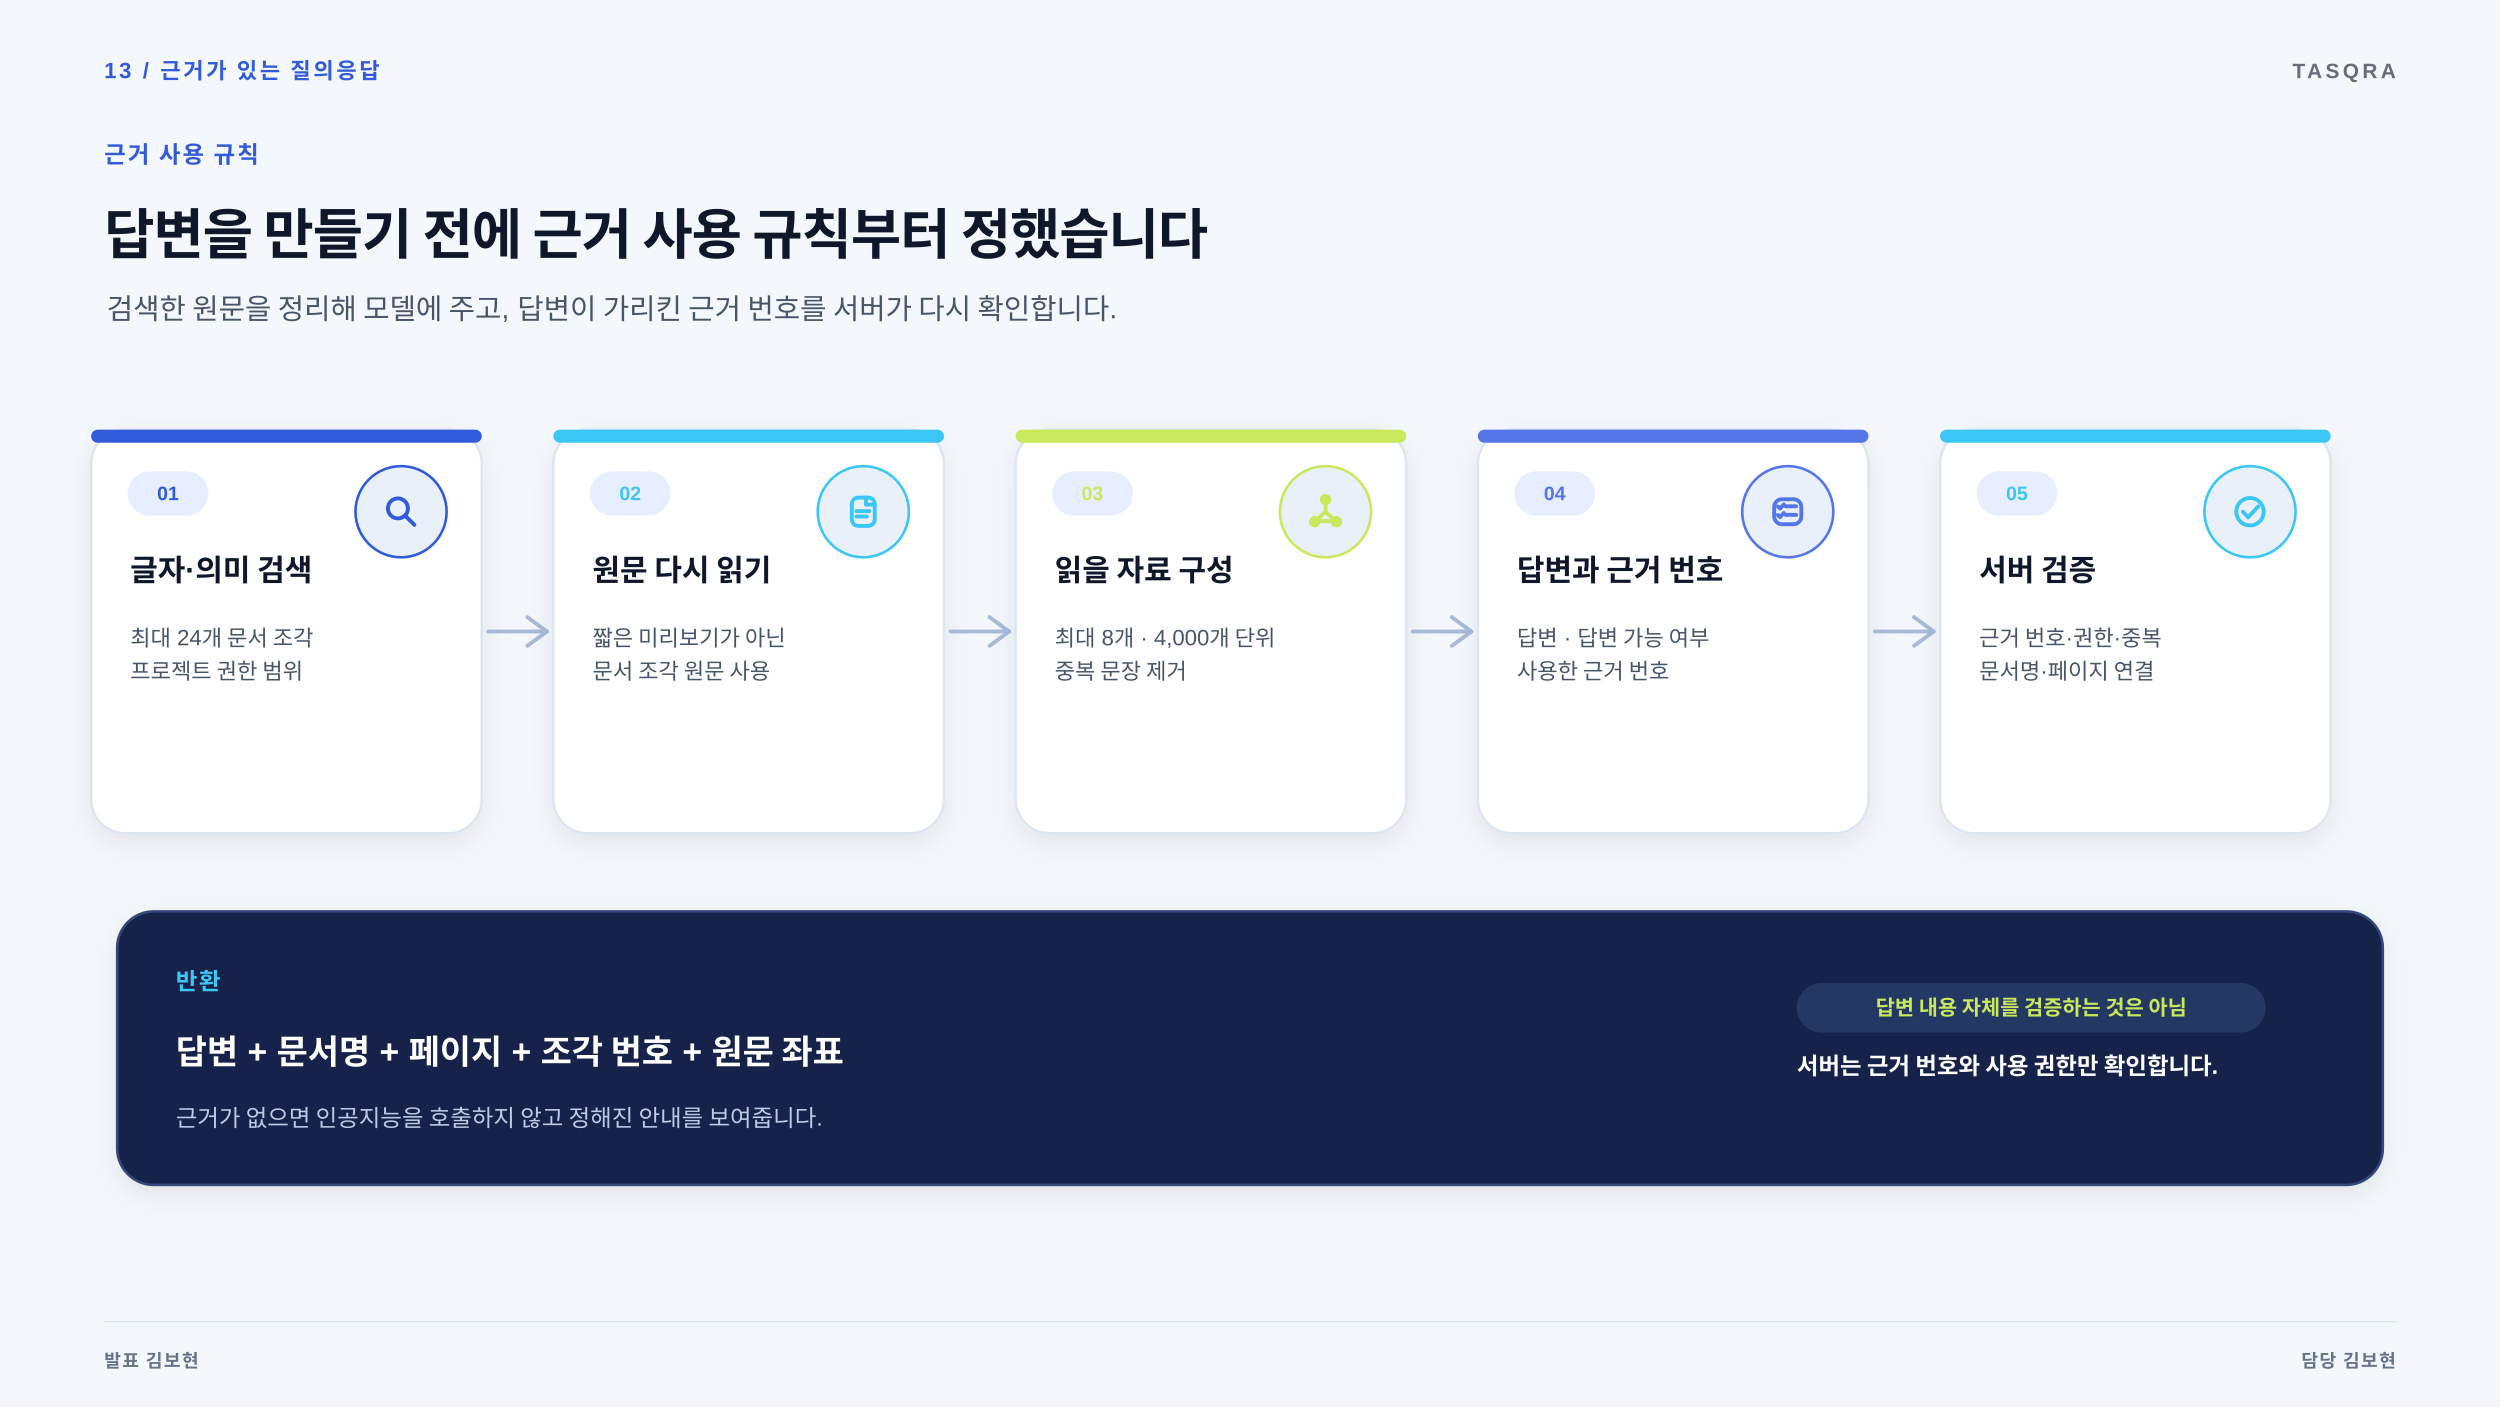
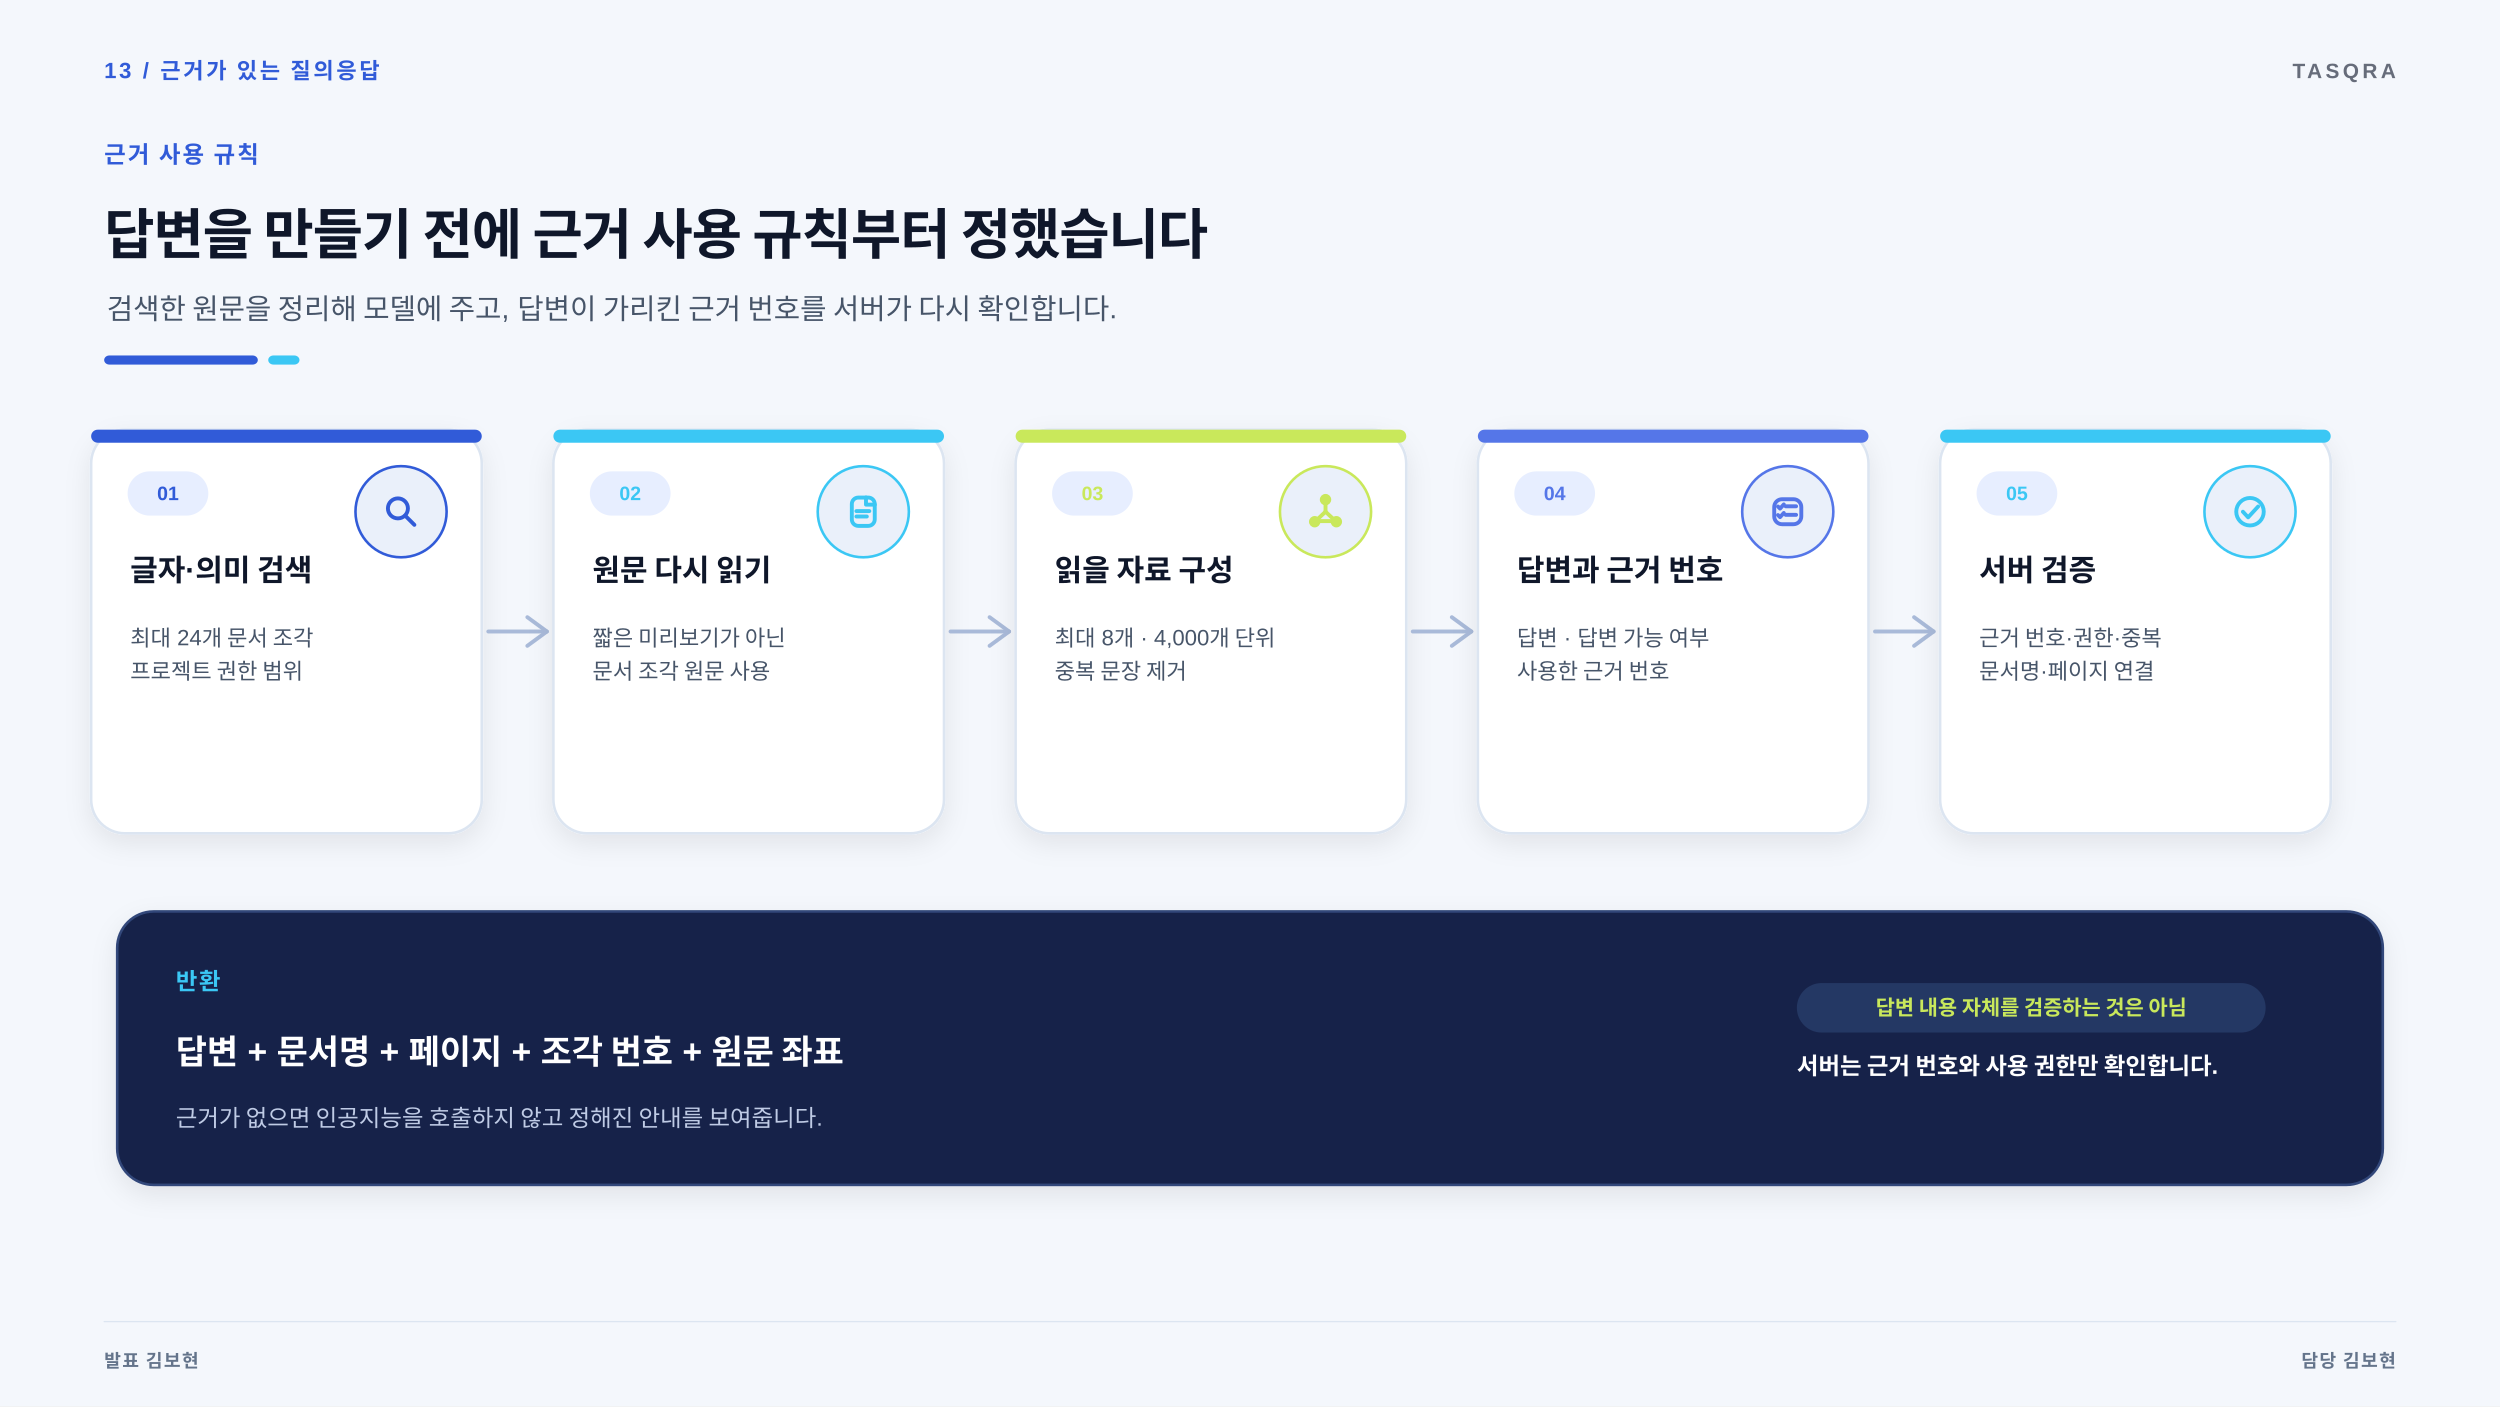
<svg xmlns="http://www.w3.org/2000/svg" width="1920" height="1080" viewBox="0 0 1920 1080">
  <defs>
    <style>@font-face{font-family:NotoKR;src:url("../../포트폴리오/NotoSansKR.ttf") format("truetype");} text{font-family:NotoKR,Arial,sans-serif;}</style>
    <filter id="shadow" x="-20%" y="-20%" width="140%" height="140%">
      <feDropShadow dx="0" dy="12" stdDeviation="16" flood-color="#0E162F" flood-opacity="0.11" />
    </filter>
    <filter id="softShadow" x="-20%" y="-20%" width="140%" height="140%">
      <feDropShadow dx="0" dy="7" stdDeviation="10" flood-color="#0E162F" flood-opacity="0.08" />
    </filter>
  </defs>
  <rect x="0" y="0" width="1920" height="1080" rx="0" fill="#F4F7FC" stroke="none" stroke-width="0" opacity="1" />
  <text x="80" y="60" font-family="NotoKR, Arial, sans-serif" font-size="17" font-weight="800" font-style="normal" fill="#315BD8" text-anchor="start" letter-spacing="2" opacity="1">13  /  근거가 있는 질의응답</text>
  <text x="1840" y="60" font-family="NotoKR, Arial, sans-serif" font-size="16" font-weight="800" font-style="normal" fill="#0F172A" text-anchor="end" letter-spacing="2.6" opacity="0.62">TASQRA</text>
  <line x1="80" y1="1015" x2="1840" y2="1015" stroke="#DCE5F1" stroke-width="1" stroke-linecap="round" opacity="1" />
  <text x="80" y="1050" font-family="NotoKR, Arial, sans-serif" font-size="14" font-weight="700" font-style="normal" fill="#64748B" text-anchor="start" letter-spacing="1" opacity="1">발표  김보현</text>
  <text x="1840" y="1050" font-family="NotoKR, Arial, sans-serif" font-size="14" font-weight="700" font-style="normal" fill="#64748B" text-anchor="end" letter-spacing="1" opacity="1">담당  김보현</text>
  <text x="80" y="125" font-family="NotoKR, Arial, sans-serif" font-size="18" font-weight="800" font-style="normal" fill="#315BD8" text-anchor="start" letter-spacing="1.6" opacity="1">근거 사용 규칙</text>
  <text x="80" y="195" font-family="NotoKR, Arial, sans-serif" font-size="42" font-weight="800" font-style="normal" fill="#0F172A" text-anchor="start" letter-spacing="-0.8" opacity="1">답변을 만들기 전에 근거 사용 규칙부터 정했습니다</text>
  <text x="82" y="245" font-family="NotoKR, Arial, sans-serif" font-size="22" font-weight="500" font-style="normal" fill="#475569" text-anchor="start" letter-spacing="0" opacity="1">검색한 원문을 정리해 모델에 주고, 답변이 가리킨 근거 번호를 서버가 다시 확인합니다.</text>
+   <rect x="80" y="273" width="118" height="7" rx="4" fill="#315BD8" stroke="none" stroke-width="0" opacity="1" />
+   <rect x="206" y="273" width="24" height="7" rx="4" fill="#3BC7F4" stroke="none" stroke-width="0" opacity="1" />
  <rect x="70" y="330" width="300" height="310" rx="26" fill="#FFFFFF" stroke="#DCE5F1" stroke-width="2" opacity="1" filter="url(#softShadow)" />
  <rect x="70" y="330" width="300" height="10" rx="5" fill="#315BD8" stroke="none" stroke-width="0" opacity="1" />
  <rect x="98" y="362" width="62" height="34" rx="17.0" fill="#E7EEFF" stroke="none" stroke-width="0" opacity="1" />
  <text x="129.0" y="384.1" font-family="NotoKR, Arial, sans-serif" font-size="15" font-weight="700" font-style="normal" fill="#315BD8" text-anchor="middle" letter-spacing="0" opacity="1">01</text>
  <circle cx="308" cy="393" r="35" fill="#EAF0FA" stroke="#315BD8" stroke-width="2" opacity="1" />
  <g fill="none" stroke="#315BD8" stroke-width="3" stroke-linecap="round">
    <circle cx="305.6" cy="390.44" r="7.68" />
    <line x1="311.2" y1="396.04" x2="318.24" y2="403.08" />
  </g>
  <text x="100" y="446" font-family="NotoKR, Arial, sans-serif" font-size="23" font-weight="800" font-style="normal" fill="#0F172A" text-anchor="start" letter-spacing="0" opacity="1">글자·의미 검색</text>
  <text x="100" y="496" font-family="NotoKR, Arial, sans-serif" font-size="17" font-weight="500" fill="#475569" text-anchor="start">
    <tspan x="100" dy="0">최대 24개 문서 조각</tspan>
    <tspan x="100" dy="25.5">프로젝트 권한 범위</tspan>
  </text>
  <line x1="375" y1="485" x2="420" y2="485" stroke="#A9BAD9" stroke-width="3" stroke-linecap="round" opacity="1" />
  <path d="M 405 474 L 420 485 L 405 496" fill="none" stroke="#A9BAD9" stroke-width="3" stroke-linecap="round" stroke-linejoin="round" />
  <rect x="425" y="330" width="300" height="310" rx="26" fill="#FFFFFF" stroke="#DCE5F1" stroke-width="2" opacity="1" filter="url(#softShadow)" />
  <rect x="425" y="330" width="300" height="10" rx="5" fill="#3BC7F4" stroke="none" stroke-width="0" opacity="1" />
  <rect x="453" y="362" width="62" height="34" rx="17.0" fill="#E7EEFF" stroke="none" stroke-width="0" opacity="1" />
  <text x="484.0" y="384.1" font-family="NotoKR, Arial, sans-serif" font-size="15" font-weight="700" font-style="normal" fill="#3BC7F4" text-anchor="middle" letter-spacing="0" opacity="1">02</text>
  <circle cx="663" cy="393" r="35" fill="#EAF0FA" stroke="#3BC7F4" stroke-width="2" opacity="1" />
  <g fill="none" stroke="#3BC7F4" stroke-width="3" stroke-linecap="round" stroke-linejoin="round">
    <rect x="654.2" y="382.12" width="17.6" height="21.76" rx="5" />
    <path d="M 665.08 382.12 v 5.44 h 6.72" />
    <line x1="657.72" y1="392.52" x2="667.64" y2="392.52" />
    <line x1="657.72" y1="396.68" x2="665.72" y2="396.68" />
  </g>
  <text x="455" y="446" font-family="NotoKR, Arial, sans-serif" font-size="23" font-weight="800" font-style="normal" fill="#0F172A" text-anchor="start" letter-spacing="0" opacity="1">원문 다시 읽기</text>
  <text x="455" y="496" font-family="NotoKR, Arial, sans-serif" font-size="17" font-weight="500" fill="#475569" text-anchor="start">
    <tspan x="455" dy="0">짧은 미리보기가 아닌</tspan>
    <tspan x="455" dy="25.5">문서 조각 원문 사용</tspan>
  </text>
  <line x1="730" y1="485" x2="775" y2="485" stroke="#A9BAD9" stroke-width="3" stroke-linecap="round" opacity="1" />
  <path d="M 760 474 L 775 485 L 760 496" fill="none" stroke="#A9BAD9" stroke-width="3" stroke-linecap="round" stroke-linejoin="round" />
  <rect x="780" y="330" width="300" height="310" rx="26" fill="#FFFFFF" stroke="#DCE5F1" stroke-width="2" opacity="1" filter="url(#softShadow)" />
  <rect x="780" y="330" width="300" height="10" rx="5" fill="#C9E85B" stroke="none" stroke-width="0" opacity="1" />
  <rect x="808" y="362" width="62" height="34" rx="17.0" fill="#E7EEFF" stroke="none" stroke-width="0" opacity="1" />
  <text x="839.0" y="384.1" font-family="NotoKR, Arial, sans-serif" font-size="15" font-weight="700" font-style="normal" fill="#C9E85B" text-anchor="middle" letter-spacing="0" opacity="1">03</text>
  <circle cx="1018" cy="393" r="35" fill="#EAF0FA" stroke="#C9E85B" stroke-width="2" opacity="1" />
  <g fill="none" stroke="#C9E85B" stroke-width="3" stroke-linecap="round">
    <line x1="1018" y1="384.68" x2="1018" y2="393" />
    <line x1="1010.32" y1="400.2" x2="1025.68" y2="400.2" />
    <line x1="1010.32" y1="400.2" x2="1018" y2="393" />
    <line x1="1025.68" y1="400.2" x2="1018" y2="393" />
    <circle cx="1018" cy="383.72" r="2.88" fill="#C9E85B" />
    <circle cx="1009.68" cy="400.68" r="2.88" fill="#C9E85B" />
    <circle cx="1026.32" cy="400.68" r="2.88" fill="#C9E85B" />
  </g>
  <text x="810" y="446" font-family="NotoKR, Arial, sans-serif" font-size="23" font-weight="800" font-style="normal" fill="#0F172A" text-anchor="start" letter-spacing="0" opacity="1">읽을 자료 구성</text>
  <text x="810" y="496" font-family="NotoKR, Arial, sans-serif" font-size="17" font-weight="500" fill="#475569" text-anchor="start">
    <tspan x="810" dy="0">최대 8개 · 4,000개 단위</tspan>
    <tspan x="810" dy="25.5">중복 문장 제거</tspan>
  </text>
  <line x1="1085" y1="485" x2="1130" y2="485" stroke="#A9BAD9" stroke-width="3" stroke-linecap="round" opacity="1" />
  <path d="M 1115 474 L 1130 485 L 1115 496" fill="none" stroke="#A9BAD9" stroke-width="3" stroke-linecap="round" stroke-linejoin="round" />
  <rect x="1135" y="330" width="300" height="310" rx="26" fill="#FFFFFF" stroke="#DCE5F1" stroke-width="2" opacity="1" filter="url(#softShadow)" />
  <rect x="1135" y="330" width="300" height="10" rx="5" fill="#5576E8" stroke="none" stroke-width="0" opacity="1" />
  <rect x="1163" y="362" width="62" height="34" rx="17.0" fill="#E7EEFF" stroke="none" stroke-width="0" opacity="1" />
  <text x="1194.0" y="384.1" font-family="NotoKR, Arial, sans-serif" font-size="15" font-weight="700" font-style="normal" fill="#5576E8" text-anchor="middle" letter-spacing="0" opacity="1">04</text>
  <circle cx="1373" cy="393" r="35" fill="#EAF0FA" stroke="#5576E8" stroke-width="2" opacity="1" />
  <g fill="none" stroke="#5576E8" stroke-width="3" stroke-linecap="round" stroke-linejoin="round">
    <rect x="1362.6" y="383.4" width="20.8" height="19.2" rx="6" />
    <path d="M 1365.48 389.0 l 1.6 1.6 l 2.88 -3.2" />
    <line x1="1371.4" y1="388.84" x2="1379.4" y2="388.84" />
    <path d="M 1365.48 395.56 l 1.6 1.6 l 2.88 -3.2" />
    <line x1="1371.4" y1="395.4" x2="1379.4" y2="395.4" />
  </g>
  <text x="1165" y="446" font-family="NotoKR, Arial, sans-serif" font-size="23" font-weight="800" font-style="normal" fill="#0F172A" text-anchor="start" letter-spacing="0" opacity="1">답변과 근거 번호</text>
  <text x="1165" y="496" font-family="NotoKR, Arial, sans-serif" font-size="17" font-weight="500" fill="#475569" text-anchor="start">
    <tspan x="1165" dy="0">답변 · 답변 가능 여부</tspan>
    <tspan x="1165" dy="25.5">사용한 근거 번호</tspan>
  </text>
  <line x1="1440" y1="485" x2="1485" y2="485" stroke="#A9BAD9" stroke-width="3" stroke-linecap="round" opacity="1" />
  <path d="M 1470 474 L 1485 485 L 1470 496" fill="none" stroke="#A9BAD9" stroke-width="3" stroke-linecap="round" stroke-linejoin="round" />
  <rect x="1490" y="330" width="300" height="310" rx="26" fill="#FFFFFF" stroke="#DCE5F1" stroke-width="2" opacity="1" filter="url(#softShadow)" />
  <rect x="1490" y="330" width="300" height="10" rx="5" fill="#3BC7F4" stroke="none" stroke-width="0" opacity="1" />
  <rect x="1518" y="362" width="62" height="34" rx="17.0" fill="#E7EEFF" stroke="none" stroke-width="0" opacity="1" />
  <text x="1549.0" y="384.1" font-family="NotoKR, Arial, sans-serif" font-size="15" font-weight="700" font-style="normal" fill="#3BC7F4" text-anchor="middle" letter-spacing="0" opacity="1">05</text>
  <circle cx="1728" cy="393" r="35" fill="#EAF0FA" stroke="#3BC7F4" stroke-width="2" opacity="1" />
  <g fill="none" stroke="#3BC7F4" stroke-width="3" stroke-linecap="round" stroke-linejoin="round">
    <circle cx="1728" cy="393" r="10.56" />
    <path d="M 1722.56 393 l 4.0 4.32 l 7.68 -8.32" />
  </g>
  <text x="1520" y="446" font-family="NotoKR, Arial, sans-serif" font-size="23" font-weight="800" font-style="normal" fill="#0F172A" text-anchor="start" letter-spacing="0" opacity="1">서버 검증</text>
  <text x="1520" y="496" font-family="NotoKR, Arial, sans-serif" font-size="17" font-weight="500" fill="#475569" text-anchor="start">
    <tspan x="1520" dy="0">근거 번호·권한·중복</tspan>
    <tspan x="1520" dy="25.5">문서명·페이지 연결</tspan>
  </text>
  <rect x="90" y="700" width="1740" height="210" rx="28" fill="#16234A" stroke="#31477A" stroke-width="2" opacity="1" filter="url(#softShadow)" />
  <text x="135" y="760" font-family="NotoKR, Arial, sans-serif" font-size="18" font-weight="800" font-style="normal" fill="#3BC7F4" text-anchor="start" letter-spacing="1.2" opacity="1">반환</text>
  <text x="135" y="817" font-family="NotoKR, Arial, sans-serif" font-size="26" font-weight="800" font-style="normal" fill="#FFFFFF" text-anchor="start" letter-spacing="0" opacity="1">답변 + 문서명 + 페이지 + 조각 번호 + 원문 좌표</text>
  <text x="135" y="865" font-family="NotoKR, Arial, sans-serif" font-size="18" font-weight="500" font-style="normal" fill="#BFCBE5" text-anchor="start" letter-spacing="0" opacity="1">근거가 없으면 인공지능을 호출하지 않고 정해진 안내를 보여줍니다.</text>
  <rect x="1380" y="755" width="360" height="38" rx="19.0" fill="#243864" stroke="none" stroke-width="0" opacity="1" />
  <text x="1560.0" y="779.44" font-family="NotoKR, Arial, sans-serif" font-size="16" font-weight="700" font-style="normal" fill="#C9E85B" text-anchor="middle" letter-spacing="0" opacity="1">답변 내용 자체를 검증하는 것은 아님</text>
  <text x="1380" y="825" font-family="NotoKR, Arial, sans-serif" font-size="18" font-weight="600" font-style="normal" fill="#FFFFFF" text-anchor="start" letter-spacing="0" opacity="1">서버는 근거 번호와 사용 권한만 확인합니다.</text>
</svg>
